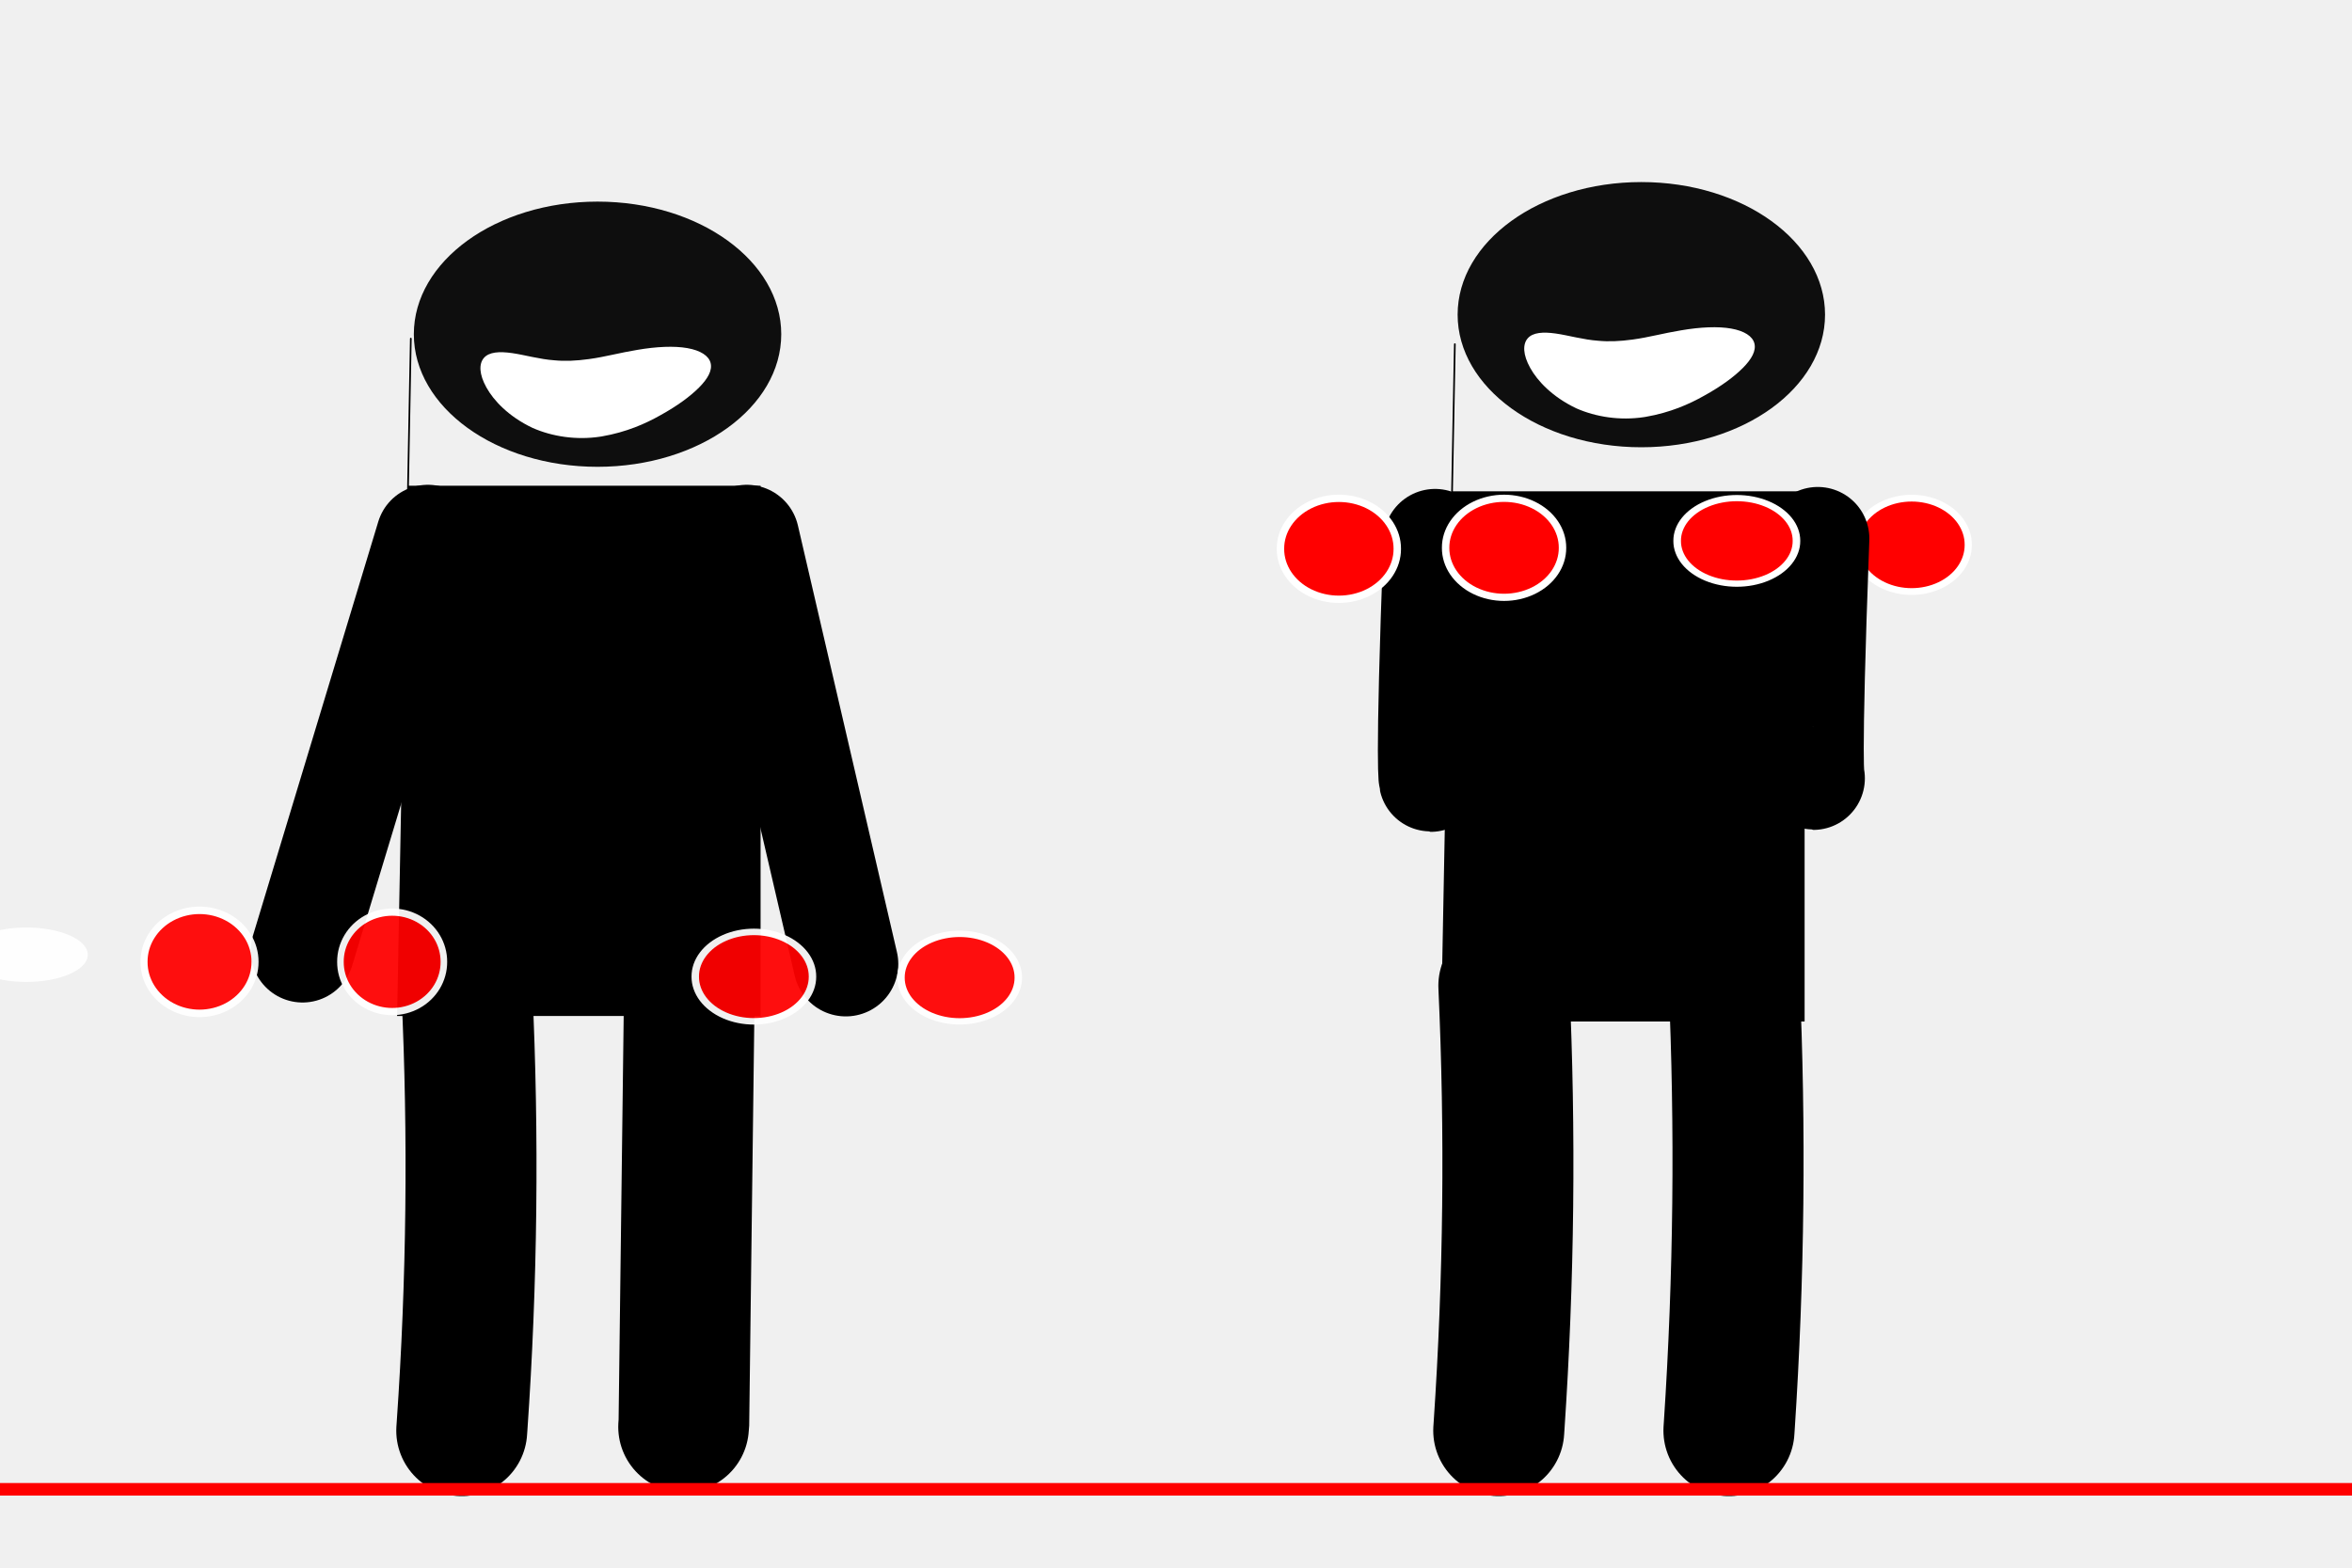
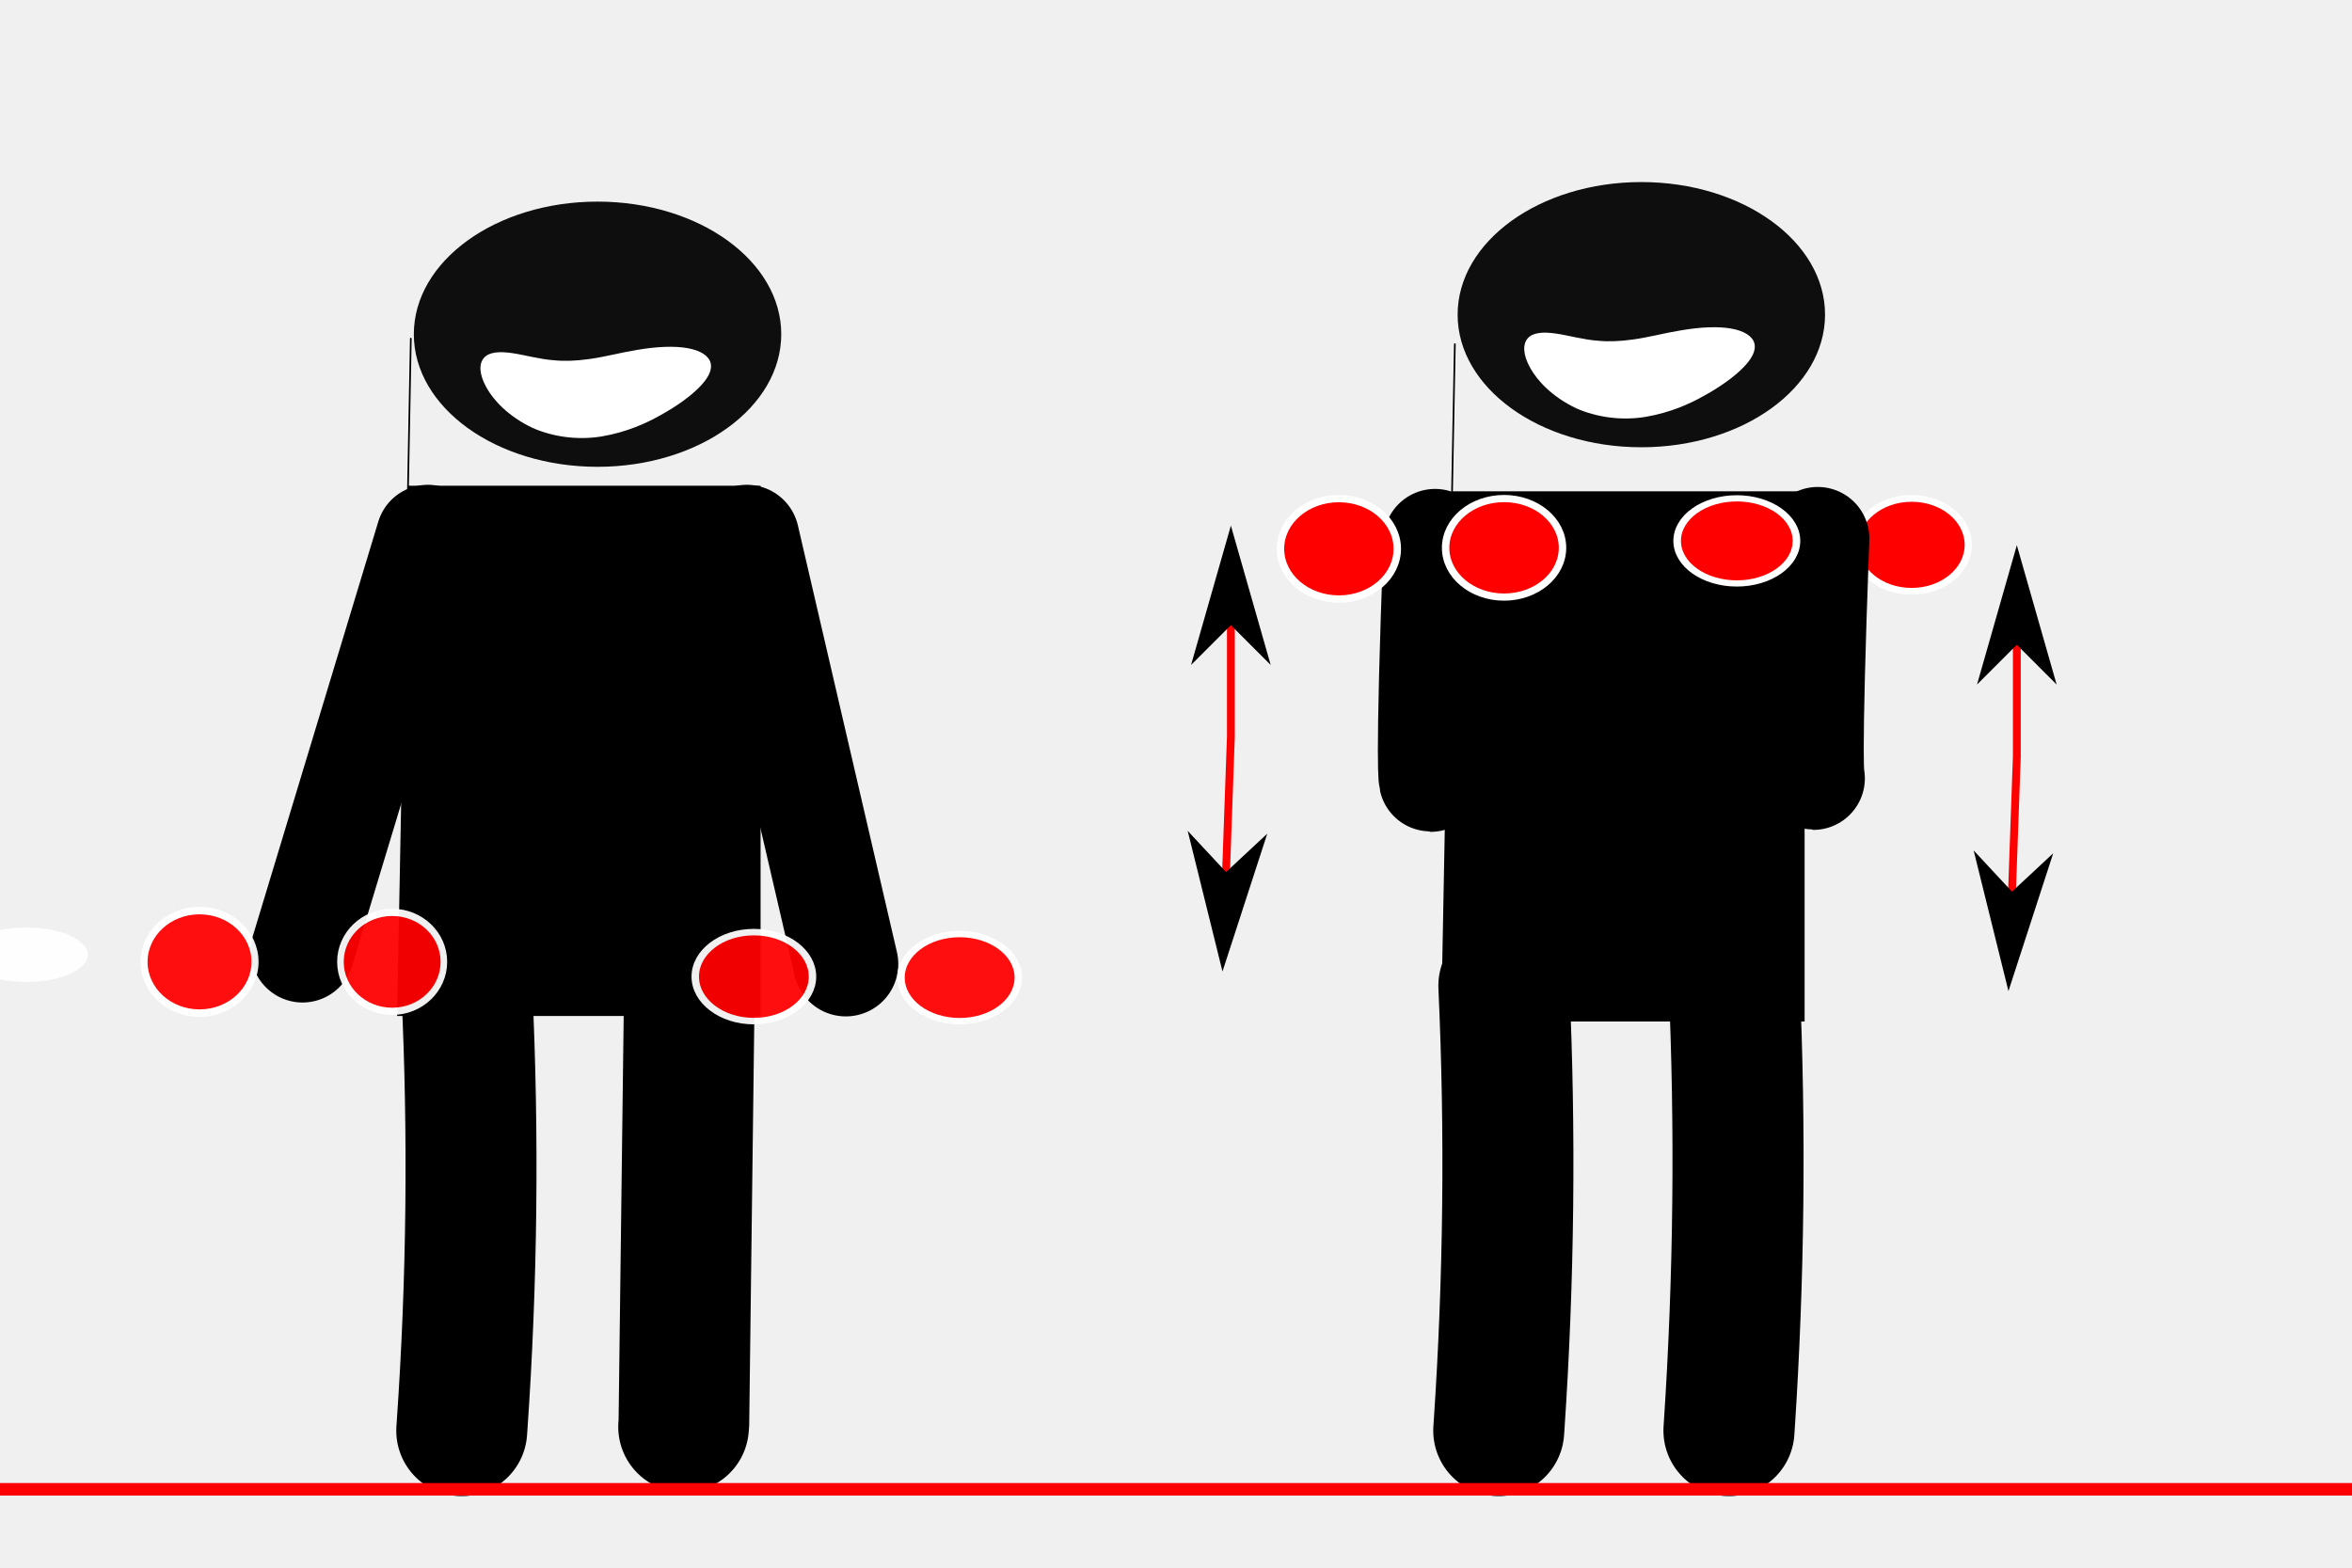
<svg xmlns="http://www.w3.org/2000/svg" width="300" height="200" id="svg2" version="1.1">
  <defs id="defs4">
    <marker orient="auto" refY="0" refX="0" id="DiamondSend" style="overflow:visible">
      <path id="path4076" d="M 0,-7.071 -7.071,0 0,7.071 7.071,0 0,-7.071 z" style="fill-rule:evenodd;stroke:#000000;stroke-width:1pt" transform="matrix(0.2,0,0,0.2,-1.2,0)" />
+     </marker>
+     <marker orient="auto" refY="0" refX="0" id="Arrow1Lstart" style="overflow:visible">
+       <path id="path3910" d="M 0,0 5,-5 -12.5,0 5,5 0,0 z" style="fill-rule:evenodd;stroke:#000000;stroke-width:1pt" transform="matrix(0.8,0,0,0.8,10,0)" />
+     </marker>
+     <marker orient="auto" refY="0" refX="0" id="Arrow1Lend" style="overflow:visible">
+       <path id="path3913" d="M 0,0 5,-5 -12.5,0 5,5 0,0 z" style="fill-rule:evenodd;stroke:#000000;stroke-width:1pt" transform="matrix(-0.8,0,0,-0.8,-10,0)" />
+     </marker>
+     <marker orient="auto" refY="0" refX="0" id="Arrow1Lstart-3" style="overflow:visible">
+       <path id="path3910-4" d="M 0,0 5,-5 -12.5,0 5,5 0,0 z" style="fill-rule:evenodd;stroke:#000000;stroke-width:1pt" transform="matrix(0.8,0,0,0.8,10,0)" />
+     </marker>
+     <marker orient="auto" refY="0" refX="0" id="Arrow1Lend-7" style="overflow:visible">
+       <path id="path3913-2" d="M 0,0 5,-5 -12.5,0 5,5 0,0 z" style="fill-rule:evenodd;stroke:#000000;stroke-width:1pt" transform="matrix(-0.8,0,0,-0.8,-10,0)" />
    </marker>
  </defs>
  <g id="layer1" transform="translate(0,-852.3622)">
    <path style="opacity:0.94;fill:#000000;fill-opacity:1;stroke:#000000;stroke-width:25;stroke-linecap:round;stroke-linejoin:round;stroke-miterlimit:4;stroke-opacity:1;stroke-dasharray:none" id="path3767" d="m 437.143,330.934 c 0,52.862 -41.574,95.714 -92.857,95.714 -51.284,0 -92.857,-42.853 -92.857,-95.714 0,-52.862 41.574,-95.714 92.857,-95.714 51.284,0 92.857,42.853 92.857,95.714 z" transform="matrix(0.2224093,0,0,0.156322,-0.3556856,843.2672)" />
    <path style="fill:#ec8c19;fill-opacity:1;stroke:#000000;stroke-width:13.224;stroke-linecap:round;stroke-linejoin:miter;stroke-miterlimit:4;stroke-opacity:1;stroke-dasharray:none" d="M 54.58,920.822 38.591,973.646" id="path4425" />
    <path style="fill:#000000;fill-opacity:1;stroke:#000000;stroke-width:13.383;stroke-linecap:round;stroke-linejoin:miter;stroke-miterlimit:4;stroke-opacity:1;stroke-dasharray:none" d="m 95.253,920.902 12.633,54.437" id="path4425-1" />
    <path style="fill:none;stroke:#000000;stroke-width:16.702;stroke-linecap:round;stroke-linejoin:miter;stroke-miterlimit:4;stroke-opacity:1;stroke-dasharray:none" d="m 59.556,978.865 c 0.867,18.473 0.66,36.997 -0.621,55.446 -0.013,0.19 -0.027,0.381 -0.04,0.571" id="path4475" />
    <path style="fill:#e67310;fill-opacity:1;stroke:#000000;stroke-width:16.664;stroke-linecap:round;stroke-linejoin:miter;stroke-miterlimit:4;stroke-opacity:1;stroke-dasharray:none" d="m 87.889,981.629 -0.657,52.234 -0.042,0.538" id="path4475-4" />
    <path style="fill:#ffffff;fill-opacity:1;fill-rule:evenodd;stroke:none" d="m 61.722,898.023 c 0.657,-0.759 1.962,-0.846 3.581,-0.616 1.619,0.23 3.529,0.793 5.422,0.922 1.303,0.129 2.767,0.069 4.353,-0.151 0.044,-0.006 0.088,-0.012 0.132,-0.019 1.871,-0.251 3.96,-0.818 6.067,-1.159 2.46,-0.424 4.733,-0.524 6.406,-0.225 1.672,0.299 2.727,0.973 2.958,1.904 0.231,0.932 -0.352,1.988 -1.47,3.114 -1.118,1.126 -2.774,2.351 -4.963,3.558 -1.863,1.051 -4.295,2.142 -7.432,2.684 -0.084,0.014 -0.168,0.027 -0.253,0.04 -3.039,0.455 -6.091,-0.025 -8.573,-1.112 -1.574,-0.746 -2.824,-1.636 -3.792,-2.535 -0.968,-0.899 -1.657,-1.808 -2.119,-2.641 -0.924,-1.666 -0.973,-3.005 -0.317,-3.763 z" id="path4614" />
    <path style="opacity:0.94;fill:#ffffff;fill-opacity:1;stroke:#ffffff;stroke-width:5;stroke-linecap:round;stroke-linejoin:round;stroke-miterlimit:4;stroke-opacity:1;stroke-dasharray:none" id="path4658" d="m 138.571,743.791 c 0,7.89 -8.315,14.286 -18.571,14.286 -10.257,0 -18.571,-6.396 -18.571,-14.286 0,-7.89 8.315,-14.286 18.571,-14.286 10.257,0 18.571,6.396 18.571,14.286 z" transform="matrix(0.3722974,0,0,0.2068573,-41.31922,820.3033)" />
    <path style="fill:none;stroke:#000000;stroke-width:16.71;stroke-linecap:round;stroke-linejoin:miter;stroke-miterlimit:4;stroke-opacity:1;stroke-dasharray:none" d="m 191.819,978.111 c 0.854,18.721 0.649,37.49 -0.614,56.188 -0.013,0.193 -0.026,0.386 -0.039,0.578" id="path4475-47" />
    <path style="fill:none;stroke:#000000;stroke-width:16.718;stroke-linecap:round;stroke-linejoin:miter;stroke-miterlimit:4;stroke-opacity:1;stroke-dasharray:none" d="m 221.176,977.358 c 0.847,18.969 0.644,37.984 -0.606,56.93 -0.013,0.195 -0.026,0.391 -0.039,0.586" id="path4475-4-6" />
-     <path style="fill:#ff0000;fill-opacity:1;stroke:#ffffff;stroke-width:5;stroke-linecap:round;stroke-linejoin:round;stroke-miterlimit:4;stroke-opacity:1;stroke-dasharray:none" id="path4660-0-8" d="m 148.571,836.648 a 39.286,34.286 0 1 1 -78.571,0 39.286,34.286 0 1 1 78.571,0 z" transform="matrix(0.1838442,0,0,0.1728767,223.7396,777.235)" />
+     <path style="fill:#ff0000;fill-opacity:1;stroke:#ffffff;stroke-width:5;stroke-linecap:round;stroke-linejoin:round;stroke-miterlimit:4;stroke-opacity:1;stroke-dasharray:none" id="path4660-0-8" d="m 148.571,836.648 c 0,18.935 -17.589,34.286 -39.286,34.286 C 87.589,870.934 70,855.583 70,836.648 c 0,-18.935 17.589,-34.286 39.286,-34.286 21.697,0 39.286,15.35 39.286,34.286 z" transform="matrix(0.1838442,0,0,0.1728767,223.7396,777.235)" />
    <path style="opacity:0.94;fill:#000000;fill-opacity:1;stroke:#000000;stroke-width:25;stroke-linecap:round;stroke-linejoin:round;stroke-miterlimit:4;stroke-opacity:1;stroke-dasharray:none" id="path3767-2" d="m 437.143,330.934 c 0,52.862 -41.574,95.714 -92.857,95.714 -51.284,0 -92.857,-42.853 -92.857,-95.714 0,-52.862 41.574,-95.714 92.857,-95.714 51.284,0 92.857,42.853 92.857,95.714 z" transform="matrix(0.2224093,0,0,0.156322,132.7818,840.7733)" />
    <path style="fill:#ffffff;fill-opacity:1;fill-rule:evenodd;stroke:none" d="m 194.859,895.529 c 0.657,-0.759 1.962,-0.846 3.581,-0.616 1.619,0.23 3.529,0.793 5.422,0.922 1.303,0.129 2.767,0.069 4.353,-0.151 0.044,-0.006 0.088,-0.012 0.132,-0.019 1.871,-0.251 3.96,-0.818 6.067,-1.159 2.46,-0.424 4.733,-0.524 6.406,-0.225 1.672,0.299 2.727,0.973 2.958,1.904 0.231,0.932 -0.352,1.988 -1.47,3.114 -1.118,1.126 -2.774,2.351 -4.963,3.558 -1.863,1.051 -4.295,2.142 -7.432,2.684 -0.084,0.014 -0.168,0.027 -0.253,0.04 -3.039,0.455 -6.091,-0.025 -8.573,-1.113 -1.574,-0.746 -2.824,-1.636 -3.792,-2.535 -0.968,-0.899 -1.657,-1.808 -2.119,-2.641 -0.924,-1.666 -0.973,-3.005 -0.317,-3.763 z" id="path4614-3" />
    <path style="fill:#000000;fill-opacity:1;stroke:#000000;stroke-width:0.215px;stroke-linecap:butt;stroke-linejoin:miter;stroke-opacity:1" d="m 52.043,914.441 44.863,0 0,67.431 -46.145,0 c 0,0 2.564,-134.862 1.282,-67.431 z" id="path3761" />
-     <path style="opacity:0.94;fill:#ff0000;fill-opacity:1;stroke:#ffffff;stroke-width:5;stroke-linecap:round;stroke-linejoin:round;stroke-miterlimit:4;stroke-opacity:1;stroke-dasharray:none" id="path4660-4" d="m 148.571,836.648 a 39.286,34.286 0 1 1 -78.571,0 39.286,34.286 0 1 1 78.571,0 z" transform="matrix(0.190321,0,0,0.1655667,75.35778,838.4343)" />
-     <path style="opacity:0.94;fill:#ff0000;fill-opacity:1;stroke:#ffffff;stroke-width:5;stroke-linecap:round;stroke-linejoin:round;stroke-miterlimit:4;stroke-opacity:1;stroke-dasharray:none" id="path4660-0" d="m 148.571,836.648 a 39.286,34.286 0 1 1 -78.571,0 39.286,34.286 0 1 1 78.571,0 z" transform="matrix(0.1904392,0,0,0.1620193,101.5914,841.5285)" />
-     <path style="opacity:0.94;fill:#ff0000;fill-opacity:1;stroke:#ffffff;stroke-width:5;stroke-linecap:round;stroke-linejoin:round;stroke-miterlimit:4;stroke-opacity:1;stroke-dasharray:none" id="path4660" d="m 148.571,836.648 a 39.286,34.286 0 1 1 -78.571,0 39.286,34.286 0 1 1 78.571,0 z" transform="matrix(0.1801768,0,0,0.1907716,5.759228,815.4627)" />
-     <path style="opacity:0.94;fill:#ff0000;fill-opacity:1;stroke:#ffffff;stroke-width:5;stroke-linecap:round;stroke-linejoin:round;stroke-miterlimit:4;stroke-opacity:1;stroke-dasharray:none" id="path4660-7" d="m 148.571,836.648 a 39.286,34.286 0 1 1 -78.571,0 39.286,34.286 0 1 1 78.571,0 z" transform="matrix(0.1679292,0,0,0.1841036,31.66819,821.0415)" />
+     <path style="opacity:0.94;fill:#ff0000;fill-opacity:1;stroke:#ffffff;stroke-width:5;stroke-linecap:round;stroke-linejoin:round;stroke-miterlimit:4;stroke-opacity:1;stroke-dasharray:none" id="path4660-4" d="m 148.571,836.648 c 0,18.935 -17.589,34.286 -39.286,34.286 C 87.589,870.934 70,855.583 70,836.648 c 0,-18.935 17.589,-34.286 39.286,-34.286 21.697,0 39.286,15.35 39.286,34.286 z" transform="matrix(0.190321,0,0,0.1655667,75.35778,838.4343)" />
+     <path style="opacity:0.94;fill:#ff0000;fill-opacity:1;stroke:#ffffff;stroke-width:5;stroke-linecap:round;stroke-linejoin:round;stroke-miterlimit:4;stroke-opacity:1;stroke-dasharray:none" id="path4660-0" d="m 148.571,836.648 c 0,18.935 -17.589,34.286 -39.286,34.286 C 87.589,870.934 70,855.583 70,836.648 c 0,-18.935 17.589,-34.286 39.286,-34.286 21.697,0 39.286,15.35 39.286,34.286 z" transform="matrix(0.1904392,0,0,0.1620193,101.5914,841.5285)" />
+     <path style="opacity:0.94;fill:#ff0000;fill-opacity:1;stroke:#ffffff;stroke-width:5;stroke-linecap:round;stroke-linejoin:round;stroke-miterlimit:4;stroke-opacity:1;stroke-dasharray:none" id="path4660" d="m 148.571,836.648 c 0,18.935 -17.589,34.286 -39.286,34.286 C 87.589,870.934 70,855.583 70,836.648 c 0,-18.935 17.589,-34.286 39.286,-34.286 21.697,0 39.286,15.35 39.286,34.286 z" transform="matrix(0.1801768,0,0,0.1907716,5.759228,815.4627)" />
+     <path style="opacity:0.94;fill:#ff0000;fill-opacity:1;stroke:#ffffff;stroke-width:5;stroke-linecap:round;stroke-linejoin:round;stroke-miterlimit:4;stroke-opacity:1;stroke-dasharray:none" id="path4660-7" d="m 148.571,836.648 c 0,18.935 -17.589,34.286 -39.286,34.286 C 87.589,870.934 70,855.583 70,836.648 c 0,-18.935 17.589,-34.286 39.286,-34.286 21.697,0 39.286,15.35 39.286,34.286 z" transform="matrix(0.1679292,0,0,0.1841036,31.66819,821.0415)" />
    <path style="fill:#000000;fill-opacity:1;stroke:#000000;stroke-width:0.215px;stroke-linecap:butt;stroke-linejoin:miter;stroke-opacity:1" d="m 185.209,915.147 44.863,0 0,67.431 -46.145,0 c 0,0 2.564,-134.862 1.282,-67.431 z" id="path3761-7" />
    <path style="fill:none;stroke:#000000;stroke-width:13.16;stroke-linecap:round;stroke-linejoin:miter;stroke-miterlimit:4;stroke-opacity:1;stroke-dasharray:none" d="m 183.045,921.317 c -1.145,30.59 -0.572,30.59 -0.572,30.59" id="path3110" />
    <path style="fill:none;stroke:#000000;stroke-width:13.16;stroke-linecap:round;stroke-linejoin:miter;stroke-miterlimit:4;stroke-opacity:1;stroke-dasharray:none" d="m 231.858,921.067 c -1.145,30.59 -0.572,30.59 -0.572,30.59" id="path3110-0" />
-     <path style="fill:#ff0000;fill-opacity:1;stroke:#ffffff;stroke-width:5;stroke-linecap:round;stroke-linejoin:round;stroke-miterlimit:4;stroke-opacity:1;stroke-dasharray:none" id="path4660-1" d="m 148.571,836.648 a 39.286,34.286 0 1 1 -78.571,0 39.286,34.286 0 1 1 78.571,0 z" transform="matrix(0.1897485,0,0,0.1833249,171.1079,768.8723)" />
-     <path style="opacity:1;fill:#ff0000;fill-opacity:1;stroke:#ffffff;stroke-width:5;stroke-linecap:round;stroke-linejoin:round;stroke-miterlimit:4;stroke-opacity:1;stroke-dasharray:none" id="path4660-7-0" d="m 148.571,836.648 a 39.286,34.286 0 1 1 -78.571,0 39.286,34.286 0 1 1 78.571,0 z" transform="matrix(0.1896375,0,0,0.1868806,150.0495,766.0238)" />
-     <path style="fill:#ff0000;fill-opacity:1;stroke:#ffffff;stroke-width:5;stroke-linecap:round;stroke-linejoin:round;stroke-miterlimit:4;stroke-opacity:1;stroke-dasharray:none" id="path4660-4-0" d="m 148.571,836.648 a 39.286,34.286 0 1 1 -78.571,0 39.286,34.286 0 1 1 78.571,0 z" transform="matrix(0.193686,0,0,0.1583738,200.3653,788.8637)" />
+     <path style="fill:#ff0000;fill-opacity:1;stroke:#ffffff;stroke-width:5;stroke-linecap:round;stroke-linejoin:round;stroke-miterlimit:4;stroke-opacity:1;stroke-dasharray:none" id="path4660-1" d="m 148.571,836.648 c 0,18.935 -17.589,34.286 -39.286,34.286 C 87.589,870.934 70,855.583 70,836.648 c 0,-18.935 17.589,-34.286 39.286,-34.286 21.697,0 39.286,15.35 39.286,34.286 z" transform="matrix(0.1897485,0,0,0.1833249,171.1079,768.8723)" />
+     <path style="opacity:1;fill:#ff0000;fill-opacity:1;stroke:#ffffff;stroke-width:5;stroke-linecap:round;stroke-linejoin:round;stroke-miterlimit:4;stroke-opacity:1;stroke-dasharray:none" id="path4660-7-0" d="m 148.571,836.648 c 0,18.935 -17.589,34.286 -39.286,34.286 C 87.589,870.934 70,855.583 70,836.648 c 0,-18.935 17.589,-34.286 39.286,-34.286 21.697,0 39.286,15.35 39.286,34.286 z" transform="matrix(0.1896375,0,0,0.1868806,150.0495,766.0238)" />
+     <path style="fill:#ff0000;fill-opacity:1;stroke:#ffffff;stroke-width:5;stroke-linecap:round;stroke-linejoin:round;stroke-miterlimit:4;stroke-opacity:1;stroke-dasharray:none" id="path4660-4-0" d="m 148.571,836.648 c 0,18.935 -17.589,34.286 -39.286,34.286 C 87.589,870.934 70,855.583 70,836.648 c 0,-18.935 17.589,-34.286 39.286,-34.286 21.697,0 39.286,15.35 39.286,34.286 z" transform="matrix(0.193686,0,0,0.1583738,200.3653,788.8637)" />
    <path style="fill:#ff0000;fill-opacity:1;stroke:#ff0000;stroke-width:1.6;stroke-linecap:butt;stroke-linejoin:miter;stroke-miterlimit:4;stroke-opacity:1;stroke-dasharray:none" d="m 0,1042.362 300,0" id="path4499" />
+     <path style="fill:none;stroke:#ff0000;stroke-width:1px;stroke-linecap:butt;stroke-linejoin:miter;stroke-opacity:1;marker-start:url(#Arrow1Lstart);marker-end:url(#Arrow1Lend)" d="m 157,921.362 0,25 -1,28" id="path3130" />
+     <path style="fill:none;stroke:#ff0000;stroke-width:1px;stroke-linecap:butt;stroke-linejoin:miter;stroke-opacity:1;marker-start:url(#Arrow1Lstart);marker-end:url(#Arrow1Lend)" d="m 257.249,923.862 0,25 -1,28" id="path3130-1" />
  </g>
</svg>
